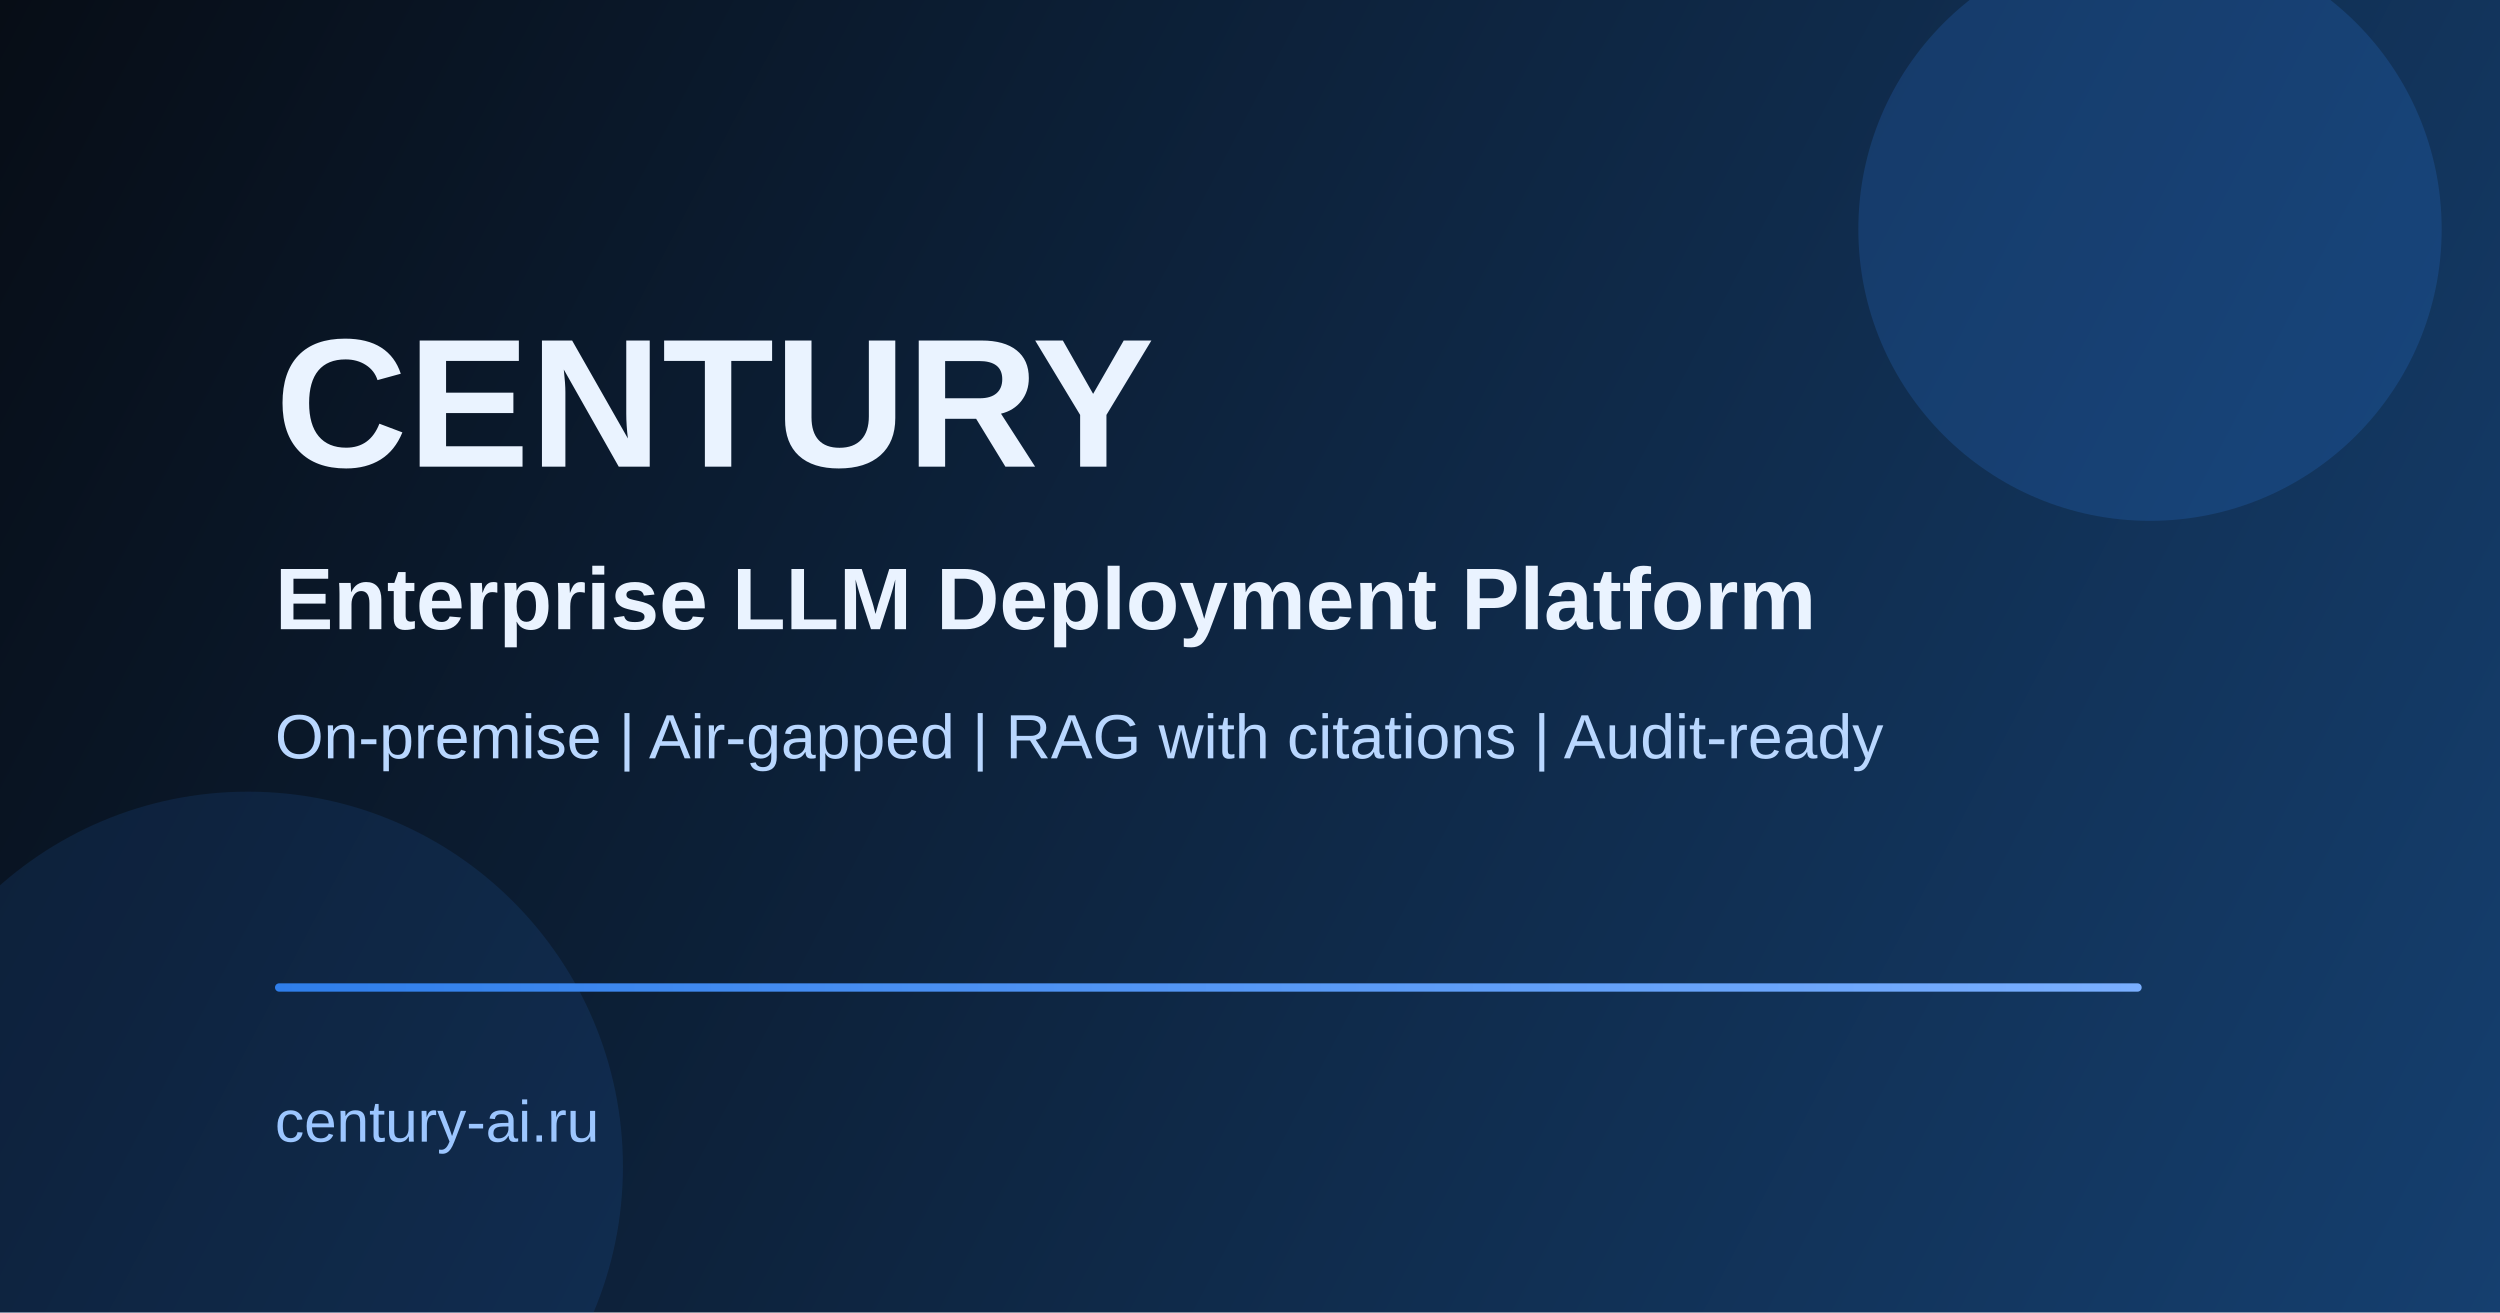
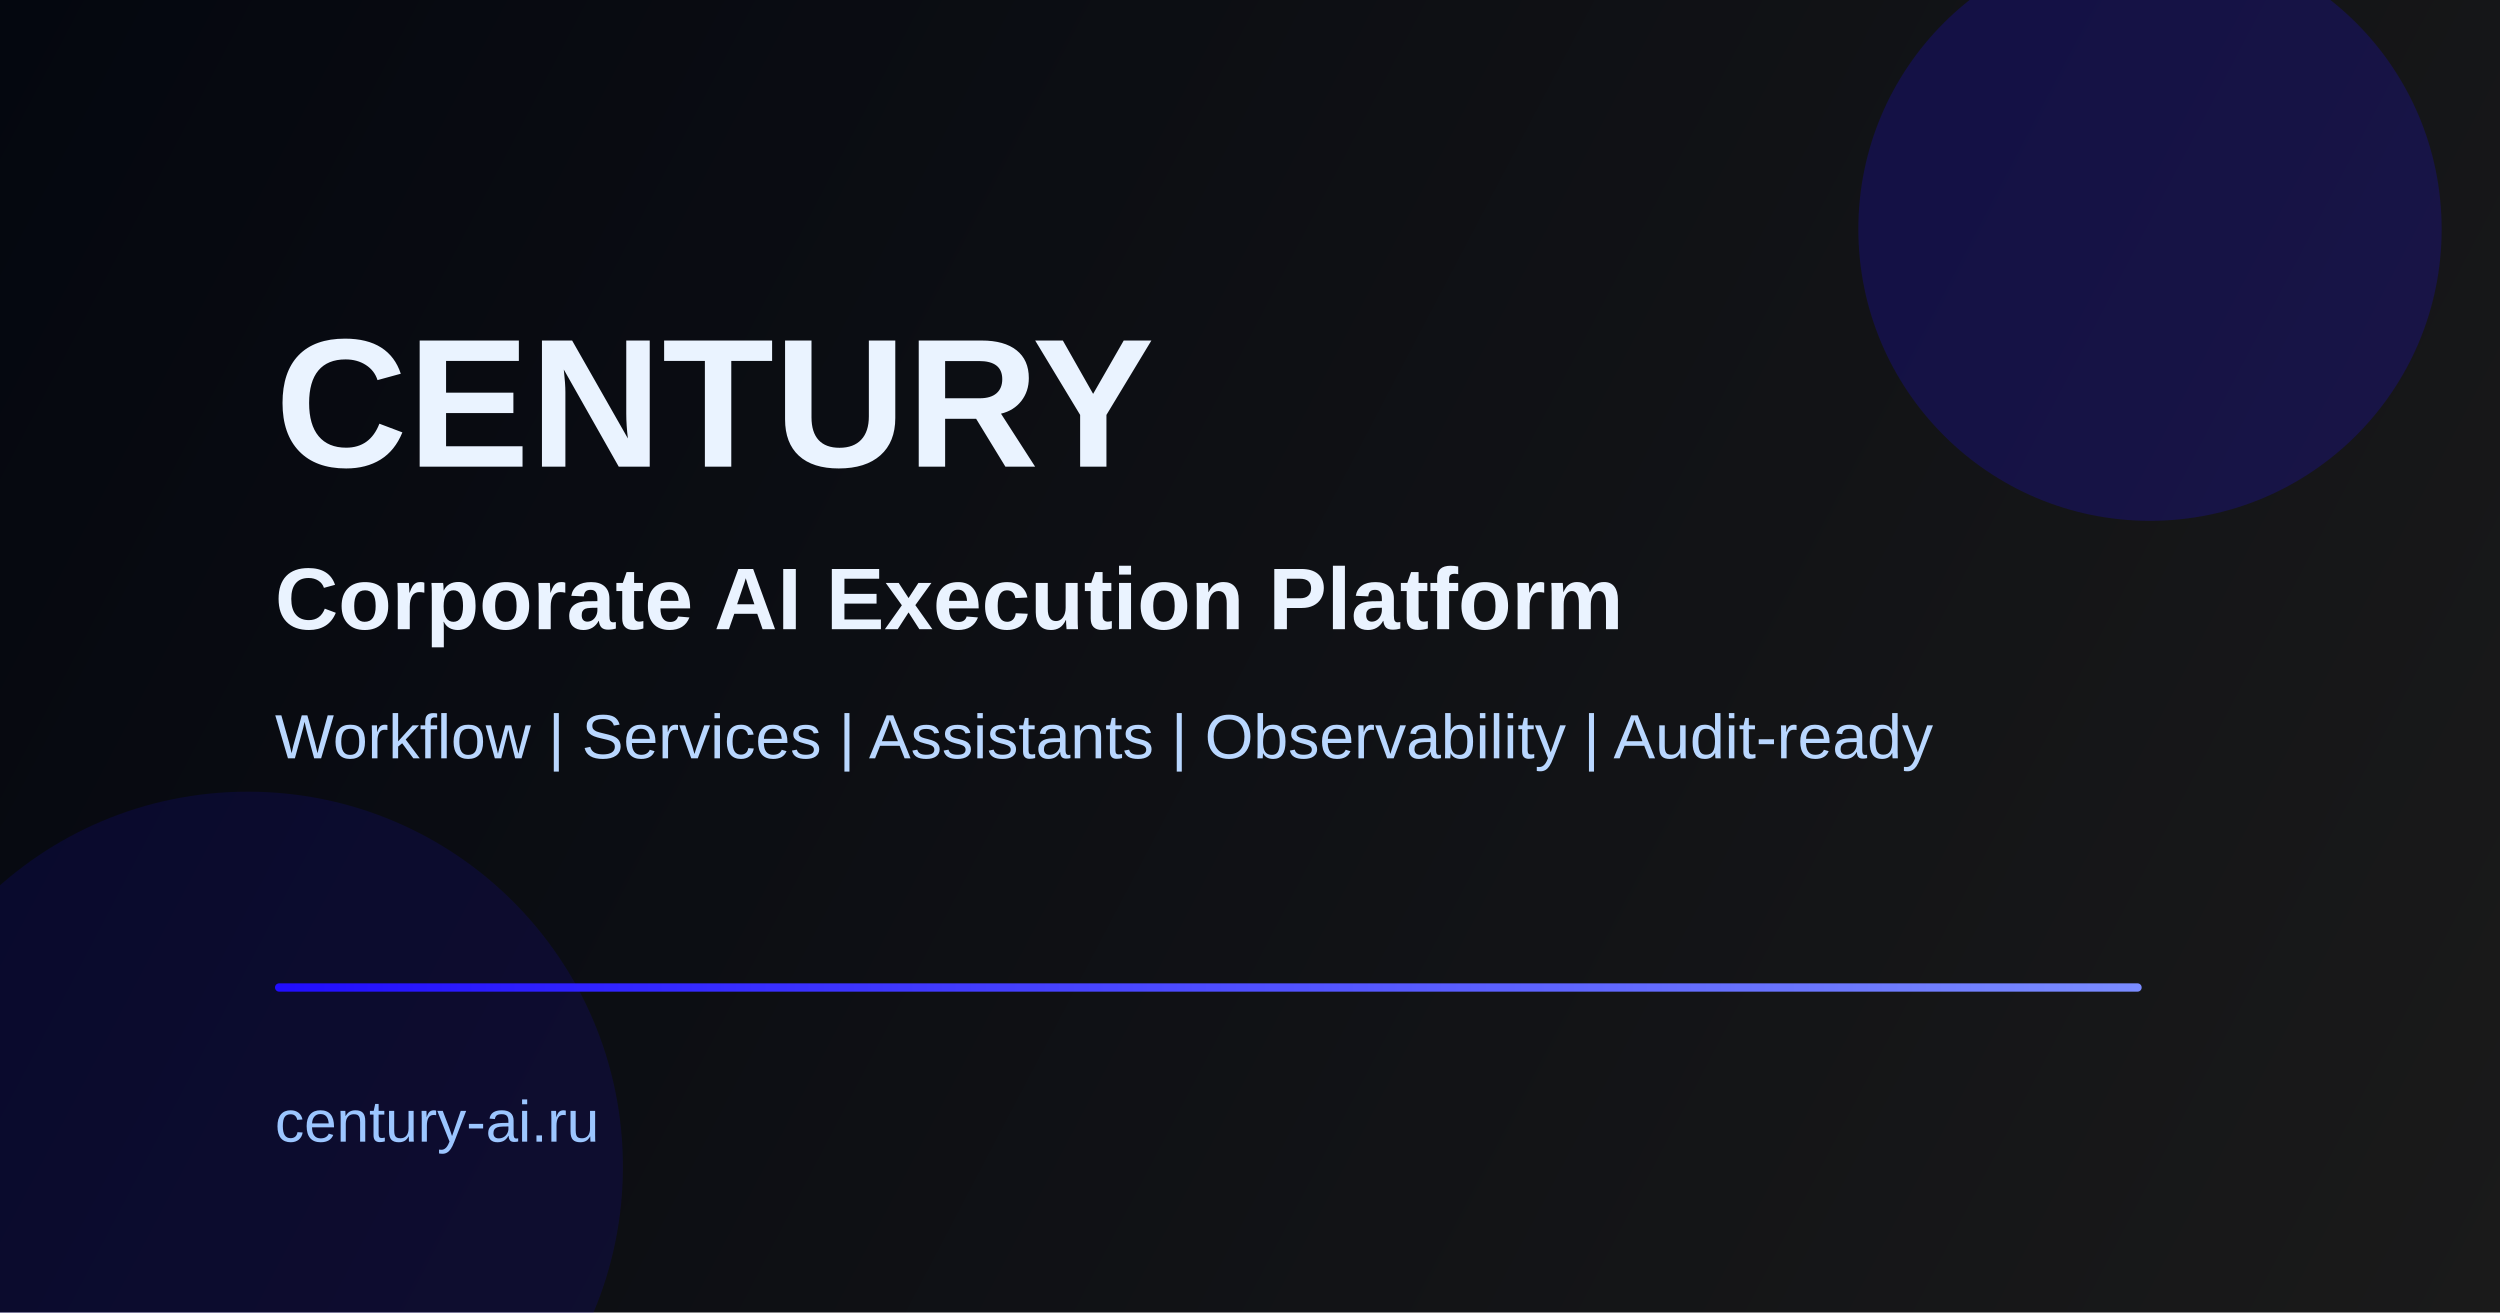
<svg xmlns="http://www.w3.org/2000/svg" width="1200" height="630" viewBox="0 0 1200 630" fill="none">
  <defs>
    <linearGradient id="bg" x1="0" y1="0" x2="1200" y2="630" gradientUnits="userSpaceOnUse">
-       <stop offset="0" stop-color="#070D16" />
-       <stop offset="1" stop-color="#153F6F" />
+       <stop offset="0" stop-color="#04070F" />
+       <stop offset="1" stop-color="#1A1A1A" />
    </linearGradient>
    <linearGradient id="line" x1="131" y1="469" x2="1027" y2="469" gradientUnits="userSpaceOnUse">
-       <stop stop-color="#2F7EEA" />
-       <stop offset="1" stop-color="#7AAFFF" />
+       <stop stop-color="#210DFF" />
+       <stop offset="1" stop-color="#7A8CFF" />
    </linearGradient>
  </defs>
  <rect width="1200" height="630" fill="url(#bg)" />
-   <circle cx="1032" cy="110" r="140" fill="#2F7EEA" fill-opacity="0.2" />
-   <circle cx="119" cy="560" r="180" fill="#2F7EEA" fill-opacity="0.12" />
+   <circle cx="1032" cy="110" r="140" fill="#210DFF" fill-opacity="0.2" />
+   <circle cx="119" cy="560" r="180" fill="#210DFF" fill-opacity="0.12" />
  <rect x="132" y="472" width="896" height="4" rx="2" fill="url(#line)" />
  <text x="132" y="224" fill="#EAF3FF" font-size="88" font-family="Arial, sans-serif" font-weight="700">CENTURY</text>
-   <text x="132" y="302" fill="#EAF3FF" font-size="42" font-family="Arial, sans-serif" font-weight="600">Enterprise LLM Deployment Platform</text>
-   <text x="132" y="364" fill="#B9D7FF" font-size="30" font-family="Arial, sans-serif" font-weight="400">On-premise | Air-gapped | RAG with citations | Audit-ready</text>
+   <text x="132" y="302" fill="#EAF3FF" font-size="42" font-family="Arial, sans-serif" font-weight="600">Corporate AI Execution Platform</text>
+   <text x="132" y="364" fill="#B9D7FF" font-size="30" font-family="Arial, sans-serif" font-weight="400">Workflow | Services | Assistants | Observability | Audit-ready</text>
  <text x="132" y="548" fill="#9CC6FF" font-size="28" font-family="Arial, sans-serif" font-weight="500">century-ai.ru</text>
</svg>
